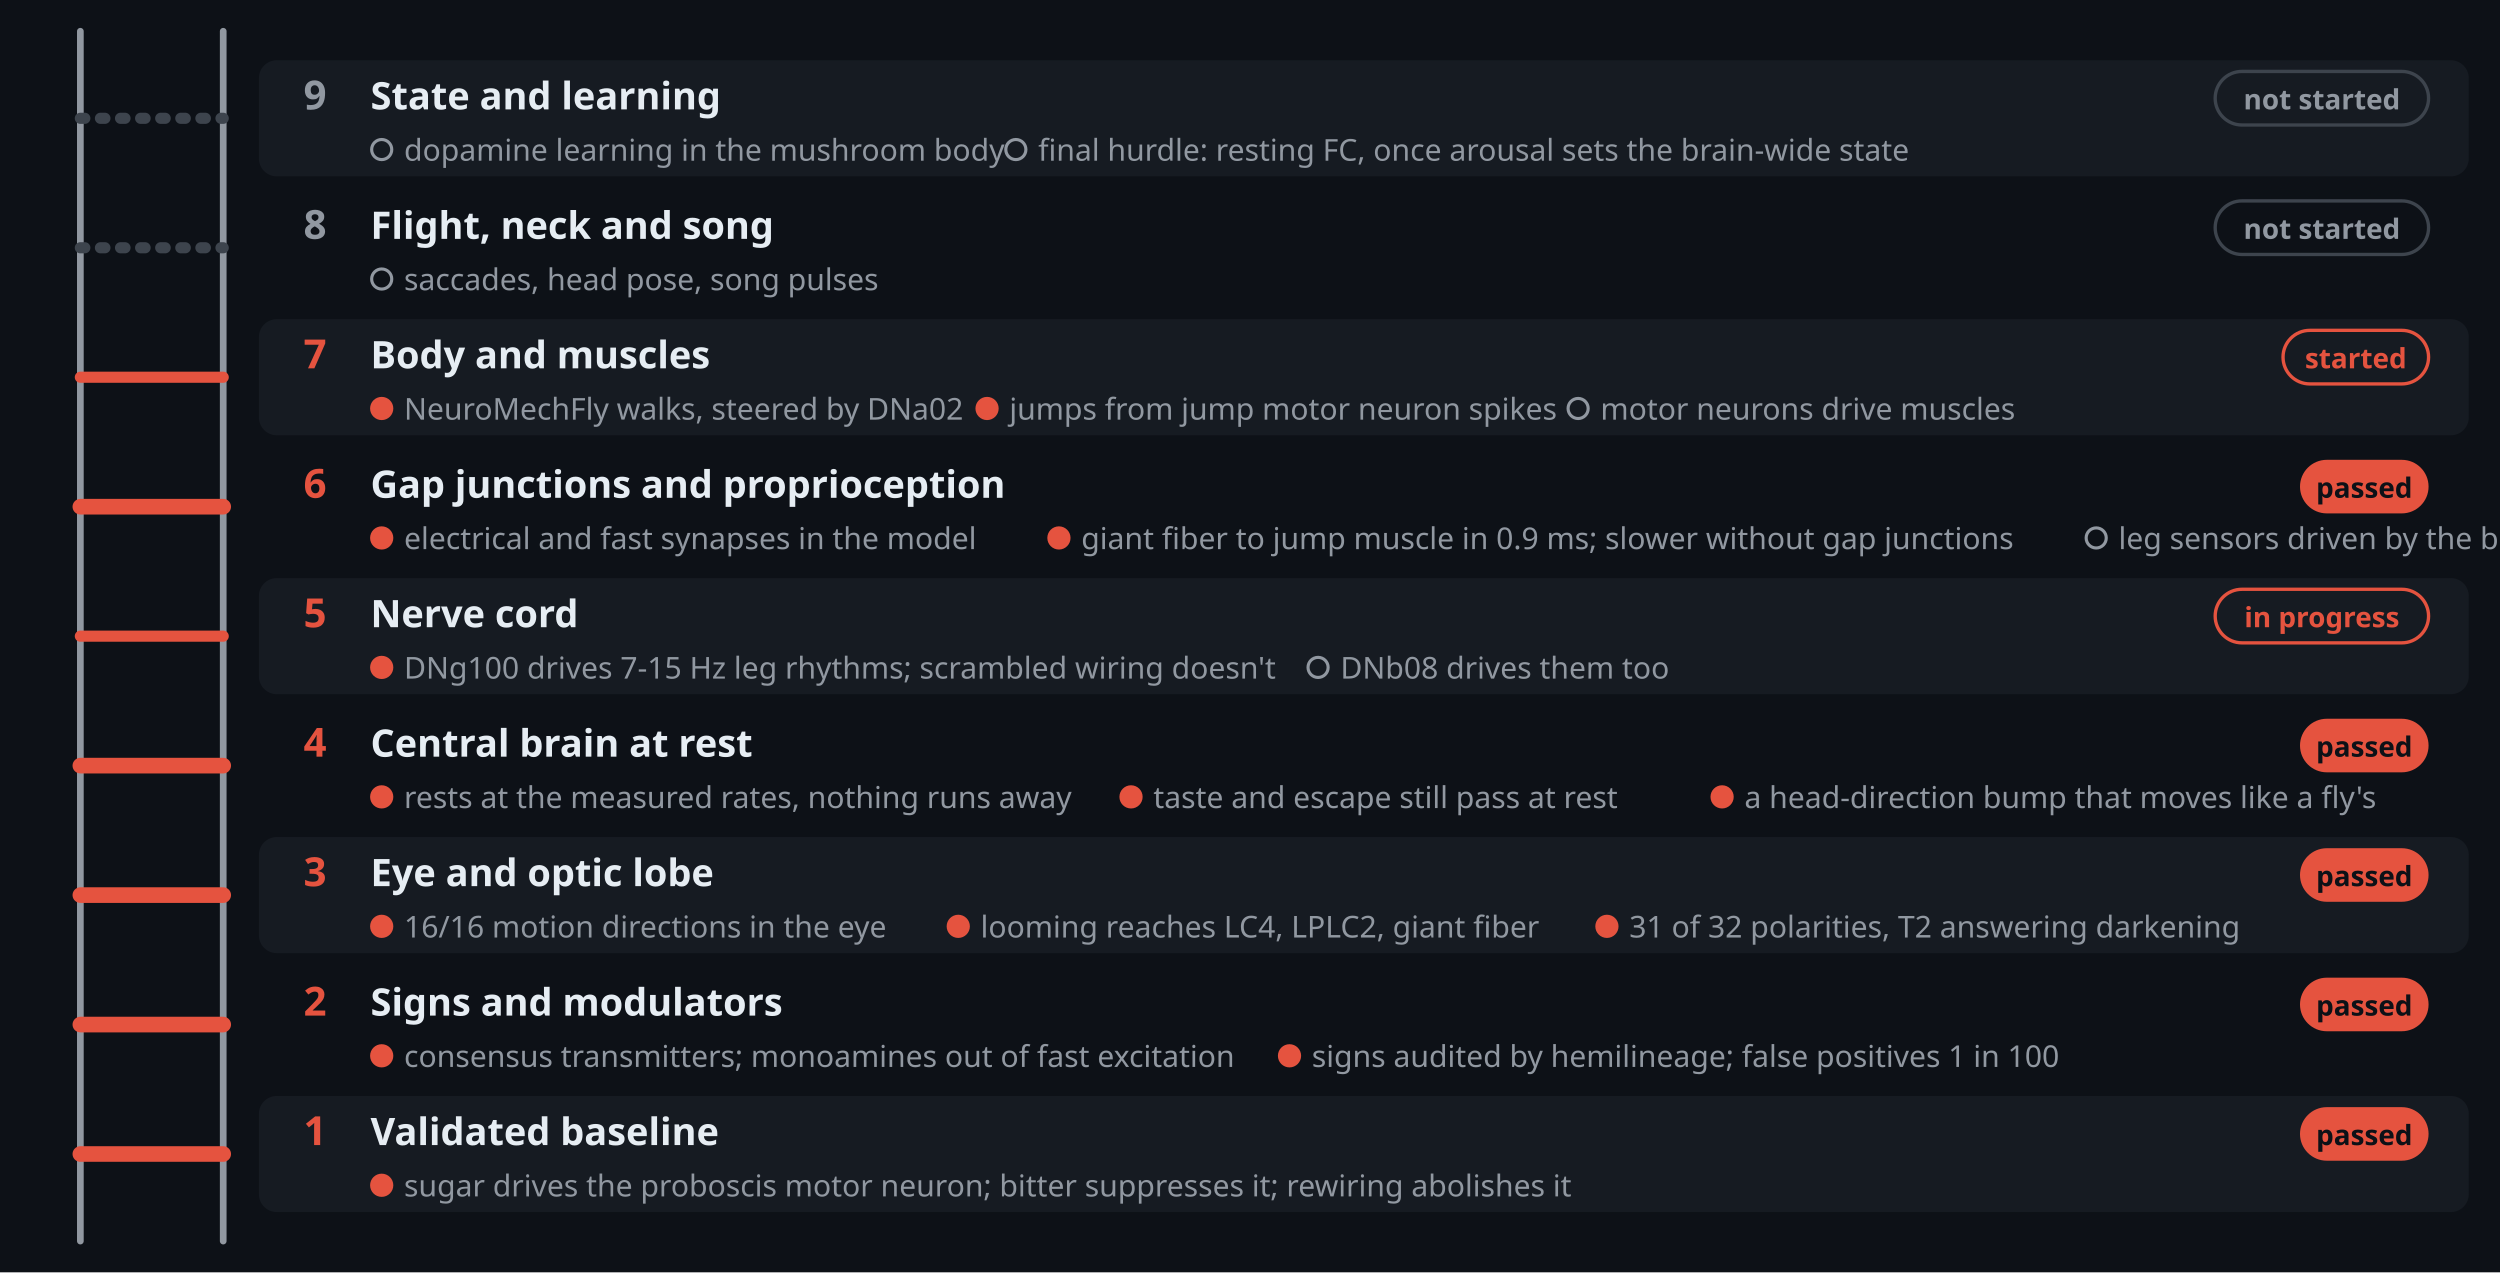
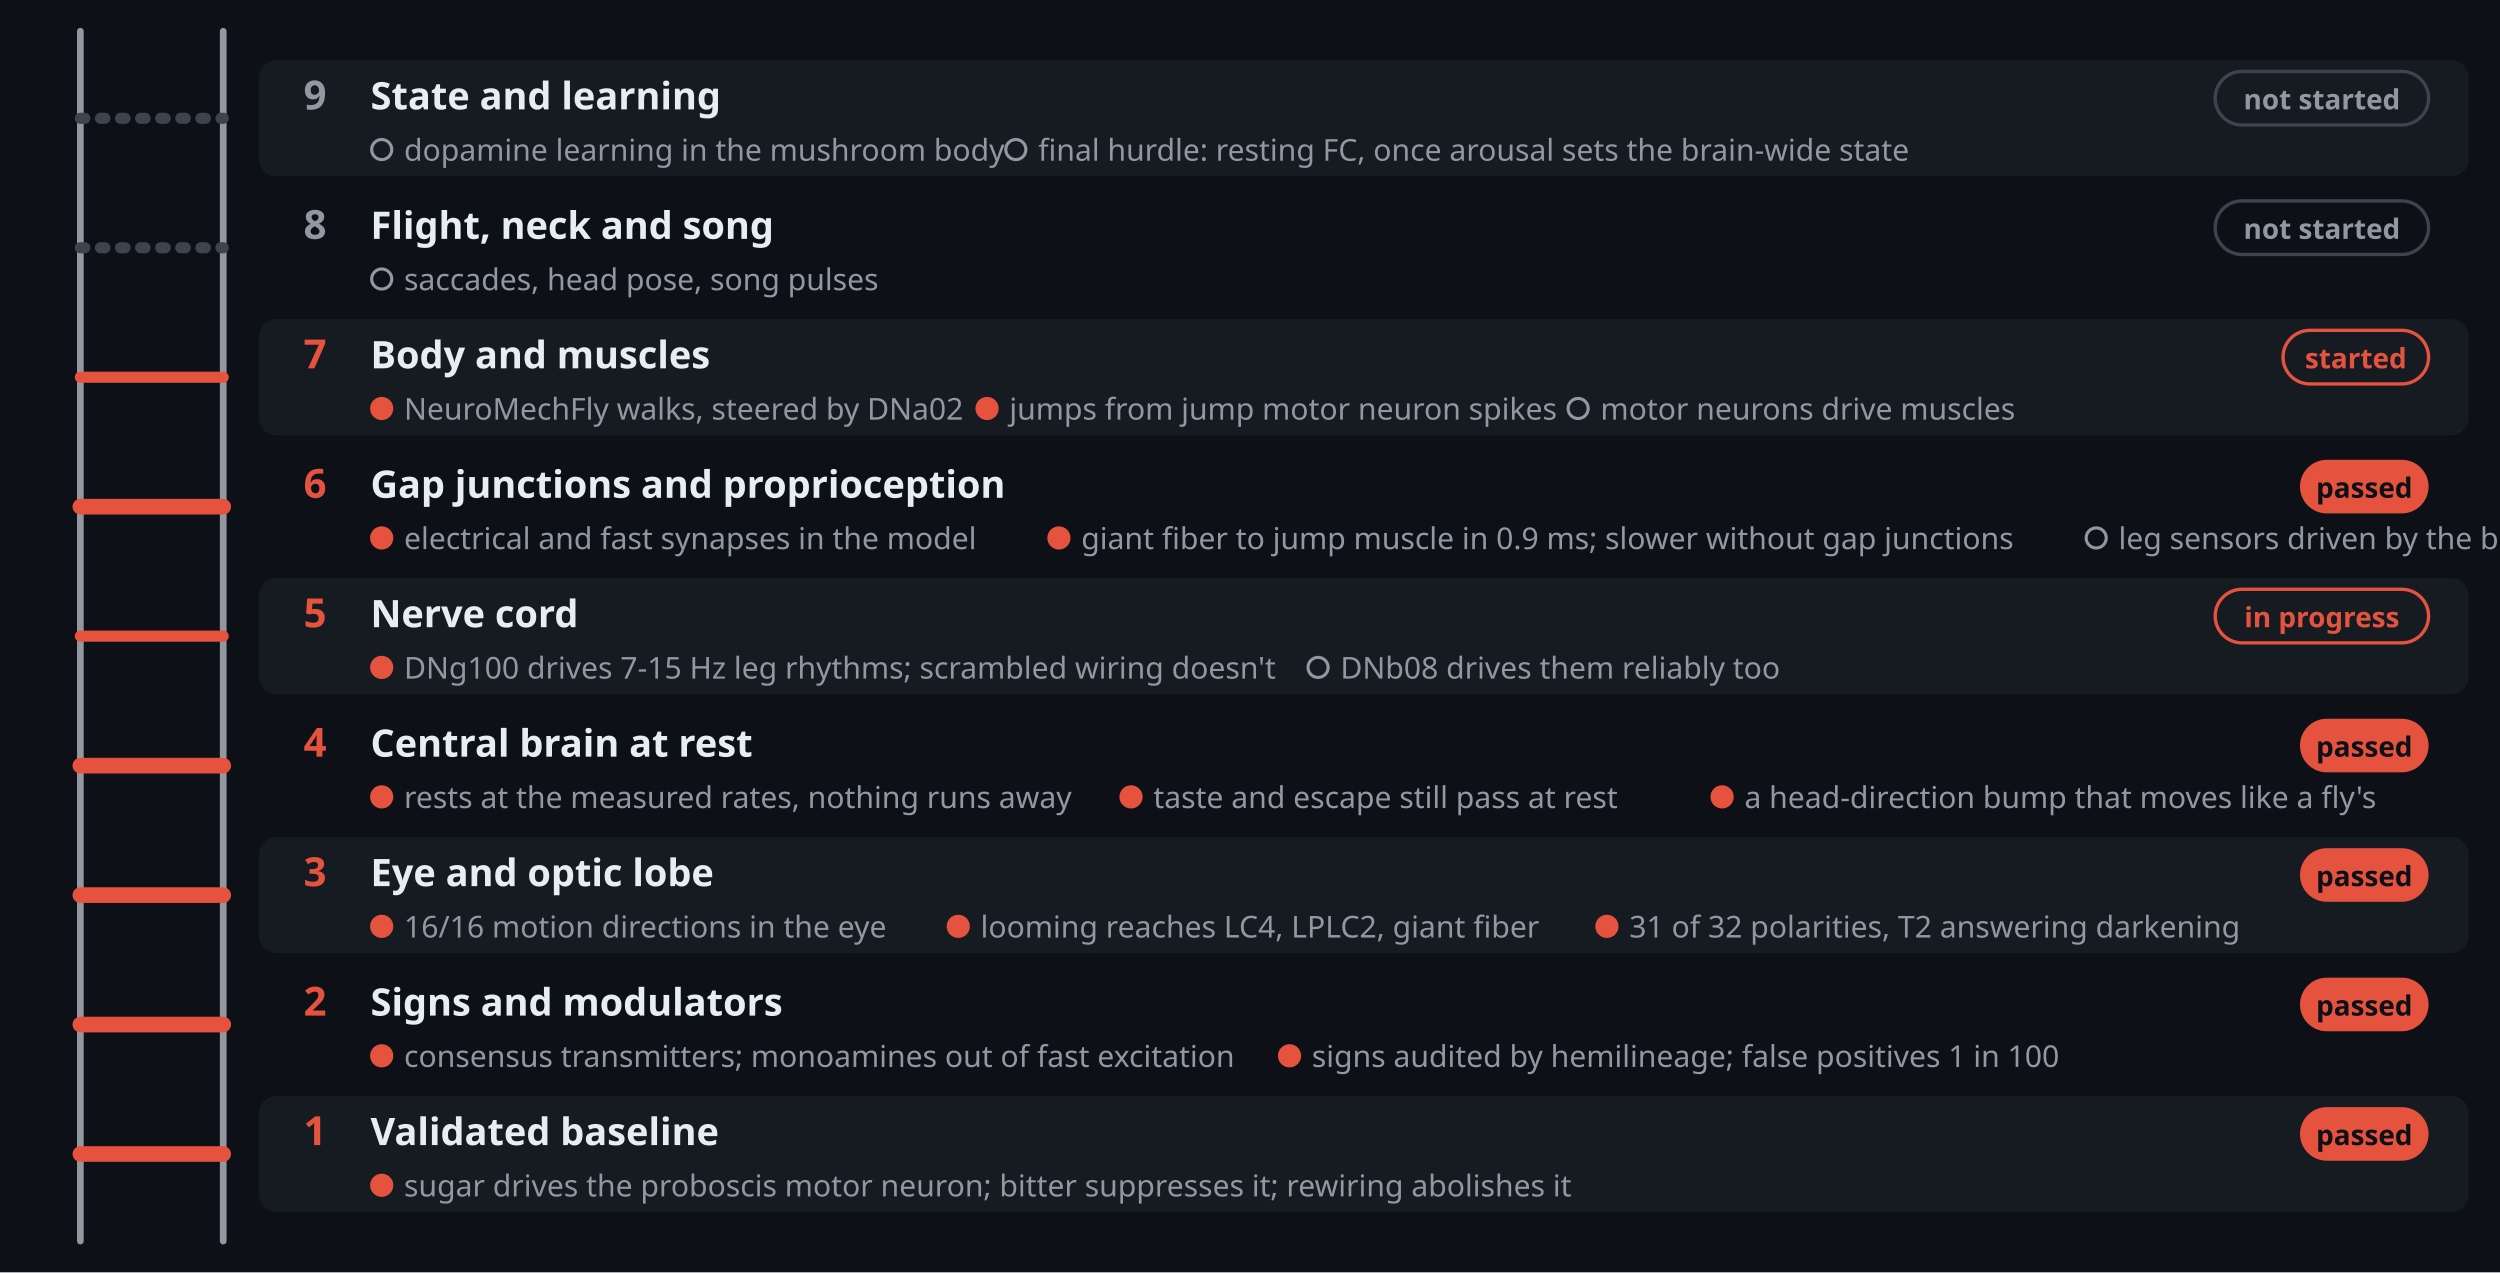
<svg xmlns="http://www.w3.org/2000/svg" width="1120" height="570" viewBox="0 0 1120 570" role="img" aria-labelledby="t">
  <style>
    text { font-family: -apple-system, BlinkMacSystemFont, 'Segoe UI', 'Noto Sans', Helvetica, Arial, sans-serif; }
    .num { font-size: 18px; font-weight: 700; font-variant-numeric: tabular-nums; }
    .name { font-size: 17px; font-weight: 600; fill: #e6edf3; }
    .mark { font-size: 13.5px; fill: #9198a1; }
    .pill { font-size: 12.5px; font-weight: 600; }
    </style>
  <rect width="1120" height="570" fill="#0d1117" />
  <path d="M36 14V556M100 14V556" stroke="#9198a1" stroke-width="3" stroke-linecap="round" />
  <g>
    <rect x="116" y="491.0" width="990" height="52" rx="8" fill="#161b22" />
    <path d="M36 517.0H100" stroke="#e5533f" stroke-width="7" stroke-linecap="round" />
    <text x="136" y="513.0" class="num" fill="#e5533f">1</text>
    <text x="166" y="513.0" class="name">Validated baseline</text>
    <rect x="1030.4" y="496.0" width="57.6" height="24" rx="12" fill="#e5533f" />
    <text x="1059.2" y="513.0" class="pill" fill="#0d1117" text-anchor="middle">passed</text>
    <circle cx="171.0" cy="531.0" r="4.5" fill="#e5533f" stroke="#e5533f" stroke-width="1.4" />
    <text x="181.0" y="536.0" class="mark">sugar drives the proboscis motor neuron; bitter suppresses it; rewiring abolishes it</text>
  </g>
  <g>
    <path d="M36 459.0H100" stroke="#e5533f" stroke-width="7" stroke-linecap="round" />
    <text x="136" y="455.0" class="num" fill="#e5533f">2</text>
    <text x="166" y="455.0" class="name">Signs and modulators</text>
    <rect x="1030.4" y="438.0" width="57.6" height="24" rx="12" fill="#e5533f" />
    <text x="1059.2" y="455.0" class="pill" fill="#0d1117" text-anchor="middle">passed</text>
    <circle cx="171.0" cy="473.0" r="4.5" fill="#e5533f" stroke="#e5533f" stroke-width="1.4" />
    <text x="181.0" y="478.0" class="mark">consensus transmitters; monoamines out of fast excitation</text>
    <circle cx="577.7" cy="473.0" r="4.5" fill="#e5533f" stroke="#e5533f" stroke-width="1.4" />
    <text x="587.7" y="478.0" class="mark">signs audited by hemilineage; false positives 1 in 100</text>
  </g>
  <g>
    <rect x="116" y="375.0" width="990" height="52" rx="8" fill="#161b22" />
    <path d="M36 401.0H100" stroke="#e5533f" stroke-width="7" stroke-linecap="round" />
    <text x="136" y="397.0" class="num" fill="#e5533f">3</text>
    <text x="166" y="397.0" class="name">Eye and optic lobe</text>
    <rect x="1030.4" y="380.0" width="57.6" height="24" rx="12" fill="#e5533f" />
    <text x="1059.2" y="397.0" class="pill" fill="#0d1117" text-anchor="middle">passed</text>
    <circle cx="171.0" cy="415.0" r="4.5" fill="#e5533f" stroke="#e5533f" stroke-width="1.4" />
    <text x="181.0" y="420.0" class="mark">16/16 motion directions in the eye</text>
    <circle cx="429.3" cy="415.0" r="4.5" fill="#e5533f" stroke="#e5533f" stroke-width="1.4" />
    <text x="439.3" y="420.0" class="mark">looming reaches LC4, LPLC2, giant fiber</text>
    <circle cx="719.9" cy="415.0" r="4.5" fill="#e5533f" stroke="#e5533f" stroke-width="1.4" />
    <text x="729.9" y="420.0" class="mark">31 of 32 polarities, T2 answering darkening</text>
  </g>
  <g>
    <path d="M36 343.0H100" stroke="#e5533f" stroke-width="7" stroke-linecap="round" />
    <text x="136" y="339.0" class="num" fill="#e5533f">4</text>
    <text x="166" y="339.0" class="name">Central brain at rest</text>
    <rect x="1030.4" y="322.0" width="57.6" height="24" rx="12" fill="#e5533f" />
    <text x="1059.2" y="339.0" class="pill" fill="#0d1117" text-anchor="middle">passed</text>
    <circle cx="171.0" cy="357.0" r="4.5" fill="#e5533f" stroke="#e5533f" stroke-width="1.4" />
    <text x="181.0" y="362.0" class="mark">rests at the measured rates, nothing runs away</text>
    <circle cx="506.7" cy="357.0" r="4.5" fill="#e5533f" stroke="#e5533f" stroke-width="1.4" />
    <text x="516.7" y="362.0" class="mark">taste and escape still pass at rest</text>
    <circle cx="771.5" cy="357.0" r="4.5" fill="#e5533f" stroke="#e5533f" stroke-width="1.4" />
    <text x="781.5" y="362.0" class="mark">a head-direction bump that moves like a fly's</text>
  </g>
  <g>
    <rect x="116" y="259.0" width="990" height="52" rx="8" fill="#161b22" />
    <path d="M36 285.0H100" stroke="#e5533f" stroke-width="5" stroke-linecap="round" />
    <text x="136" y="281.0" class="num" fill="#e5533f">5</text>
    <text x="166" y="281.0" class="name">Nerve cord</text>
    <rect x="992.4" y="264.0" width="95.6" height="24" rx="12" fill="none" stroke="#e5533f" stroke-width="1.5" />
    <text x="1040.2" y="281.0" class="pill" fill="#e5533f" text-anchor="middle">in progress</text>
    <circle cx="171.0" cy="299.0" r="4.5" fill="#e5533f" stroke="#e5533f" stroke-width="1.4" />
    <text x="181.0" y="304.0" class="mark">DNg100 drives 7-15 Hz leg rhythms; scrambled wiring doesn't</text>
    <circle cx="590.5" cy="299.0" r="4.5" fill="none" stroke="#9198a1" stroke-width="1.4" />
-     <text x="600.5" y="304.0" class="mark">DNb08 drives them too</text>
+     <text x="600.5" y="304.0" class="mark">DNb08 drives them reliably too</text>
  </g>
  <g>
    <path d="M36 227.0H100" stroke="#e5533f" stroke-width="7" stroke-linecap="round" />
    <text x="136" y="223.0" class="num" fill="#e5533f">6</text>
    <text x="166" y="223.0" class="name">Gap junctions and proprioception</text>
    <rect x="1030.4" y="206.0" width="57.6" height="24" rx="12" fill="#e5533f" />
    <text x="1059.2" y="223.0" class="pill" fill="#0d1117" text-anchor="middle">passed</text>
    <circle cx="171.0" cy="241.0" r="4.5" fill="#e5533f" stroke="#e5533f" stroke-width="1.4" />
    <text x="181.0" y="246.0" class="mark">electrical and fast synapses in the model</text>
    <circle cx="474.4" cy="241.0" r="4.5" fill="#e5533f" stroke="#e5533f" stroke-width="1.4" />
    <text x="484.4" y="246.0" class="mark">giant fiber to jump muscle in 0.9 ms; slower without gap junctions</text>
    <circle cx="939.1" cy="241.0" r="4.5" fill="none" stroke="#9198a1" stroke-width="1.4" />
    <text x="949.1" y="246.0" class="mark">leg sensors driven by the body</text>
  </g>
  <g>
    <rect x="116" y="143.0" width="990" height="52" rx="8" fill="#161b22" />
    <path d="M36 169.0H100" stroke="#e5533f" stroke-width="5" stroke-linecap="round" />
    <text x="136" y="165.0" class="num" fill="#e5533f">7</text>
    <text x="166" y="165.0" class="name">Body and muscles</text>
    <rect x="1022.8" y="148.0" width="65.2" height="24" rx="12" fill="none" stroke="#e5533f" stroke-width="1.5" />
    <text x="1055.4" y="165.0" class="pill" fill="#e5533f" text-anchor="middle">started</text>
    <circle cx="171.0" cy="183.0" r="4.5" fill="#e5533f" stroke="#e5533f" stroke-width="1.4" />
    <text x="181.0" y="188.0" class="mark">NeuroMechFly walks, steered by DNa02</text>
    <circle cx="442.2" cy="183.0" r="4.5" fill="#e5533f" stroke="#e5533f" stroke-width="1.4" />
    <text x="452.2" y="188.0" class="mark">jumps from jump motor neuron spikes</text>
    <circle cx="707.0" cy="183.0" r="4.5" fill="none" stroke="#9198a1" stroke-width="1.4" />
    <text x="717.0" y="188.0" class="mark">motor neurons drive muscles</text>
  </g>
  <g>
    <path d="M36 111.0H100" stroke="#3d444d" stroke-width="5" stroke-linecap="round" stroke-dasharray="2 7" />
    <text x="136" y="107.0" class="num" fill="#9198a1">8</text>
    <text x="166" y="107.0" class="name">Flight, neck and song</text>
    <rect x="992.4" y="90.0" width="95.6" height="24" rx="12" fill="none" stroke="#3d444d" stroke-width="1.5" />
    <text x="1040.2" y="107.0" class="pill" fill="#9198a1" text-anchor="middle">not started</text>
    <circle cx="171.0" cy="125.0" r="4.5" fill="none" stroke="#9198a1" stroke-width="1.4" />
    <text x="181.0" y="130.0" class="mark">saccades, head pose, song pulses</text>
  </g>
  <g>
    <rect x="116" y="27.0" width="990" height="52" rx="8" fill="#161b22" />
    <path d="M36 53.0H100" stroke="#3d444d" stroke-width="5" stroke-linecap="round" stroke-dasharray="2 7" />
    <text x="136" y="49.0" class="num" fill="#9198a1">9</text>
    <text x="166" y="49.0" class="name">State and learning</text>
    <rect x="992.4" y="32.0" width="95.6" height="24" rx="12" fill="none" stroke="#3d444d" stroke-width="1.5" />
    <text x="1040.2" y="49.0" class="pill" fill="#9198a1" text-anchor="middle">not started</text>
    <circle cx="171.0" cy="67.0" r="4.5" fill="none" stroke="#9198a1" stroke-width="1.4" />
    <text x="181.0" y="72.0" class="mark">dopamine learning in the mushroom body</text>
    <circle cx="455.1" cy="67.0" r="4.5" fill="none" stroke="#9198a1" stroke-width="1.4" />
    <text x="465.1" y="72.0" class="mark">final hurdle: resting FC, once arousal sets the brain-wide state</text>
  </g>
</svg>
